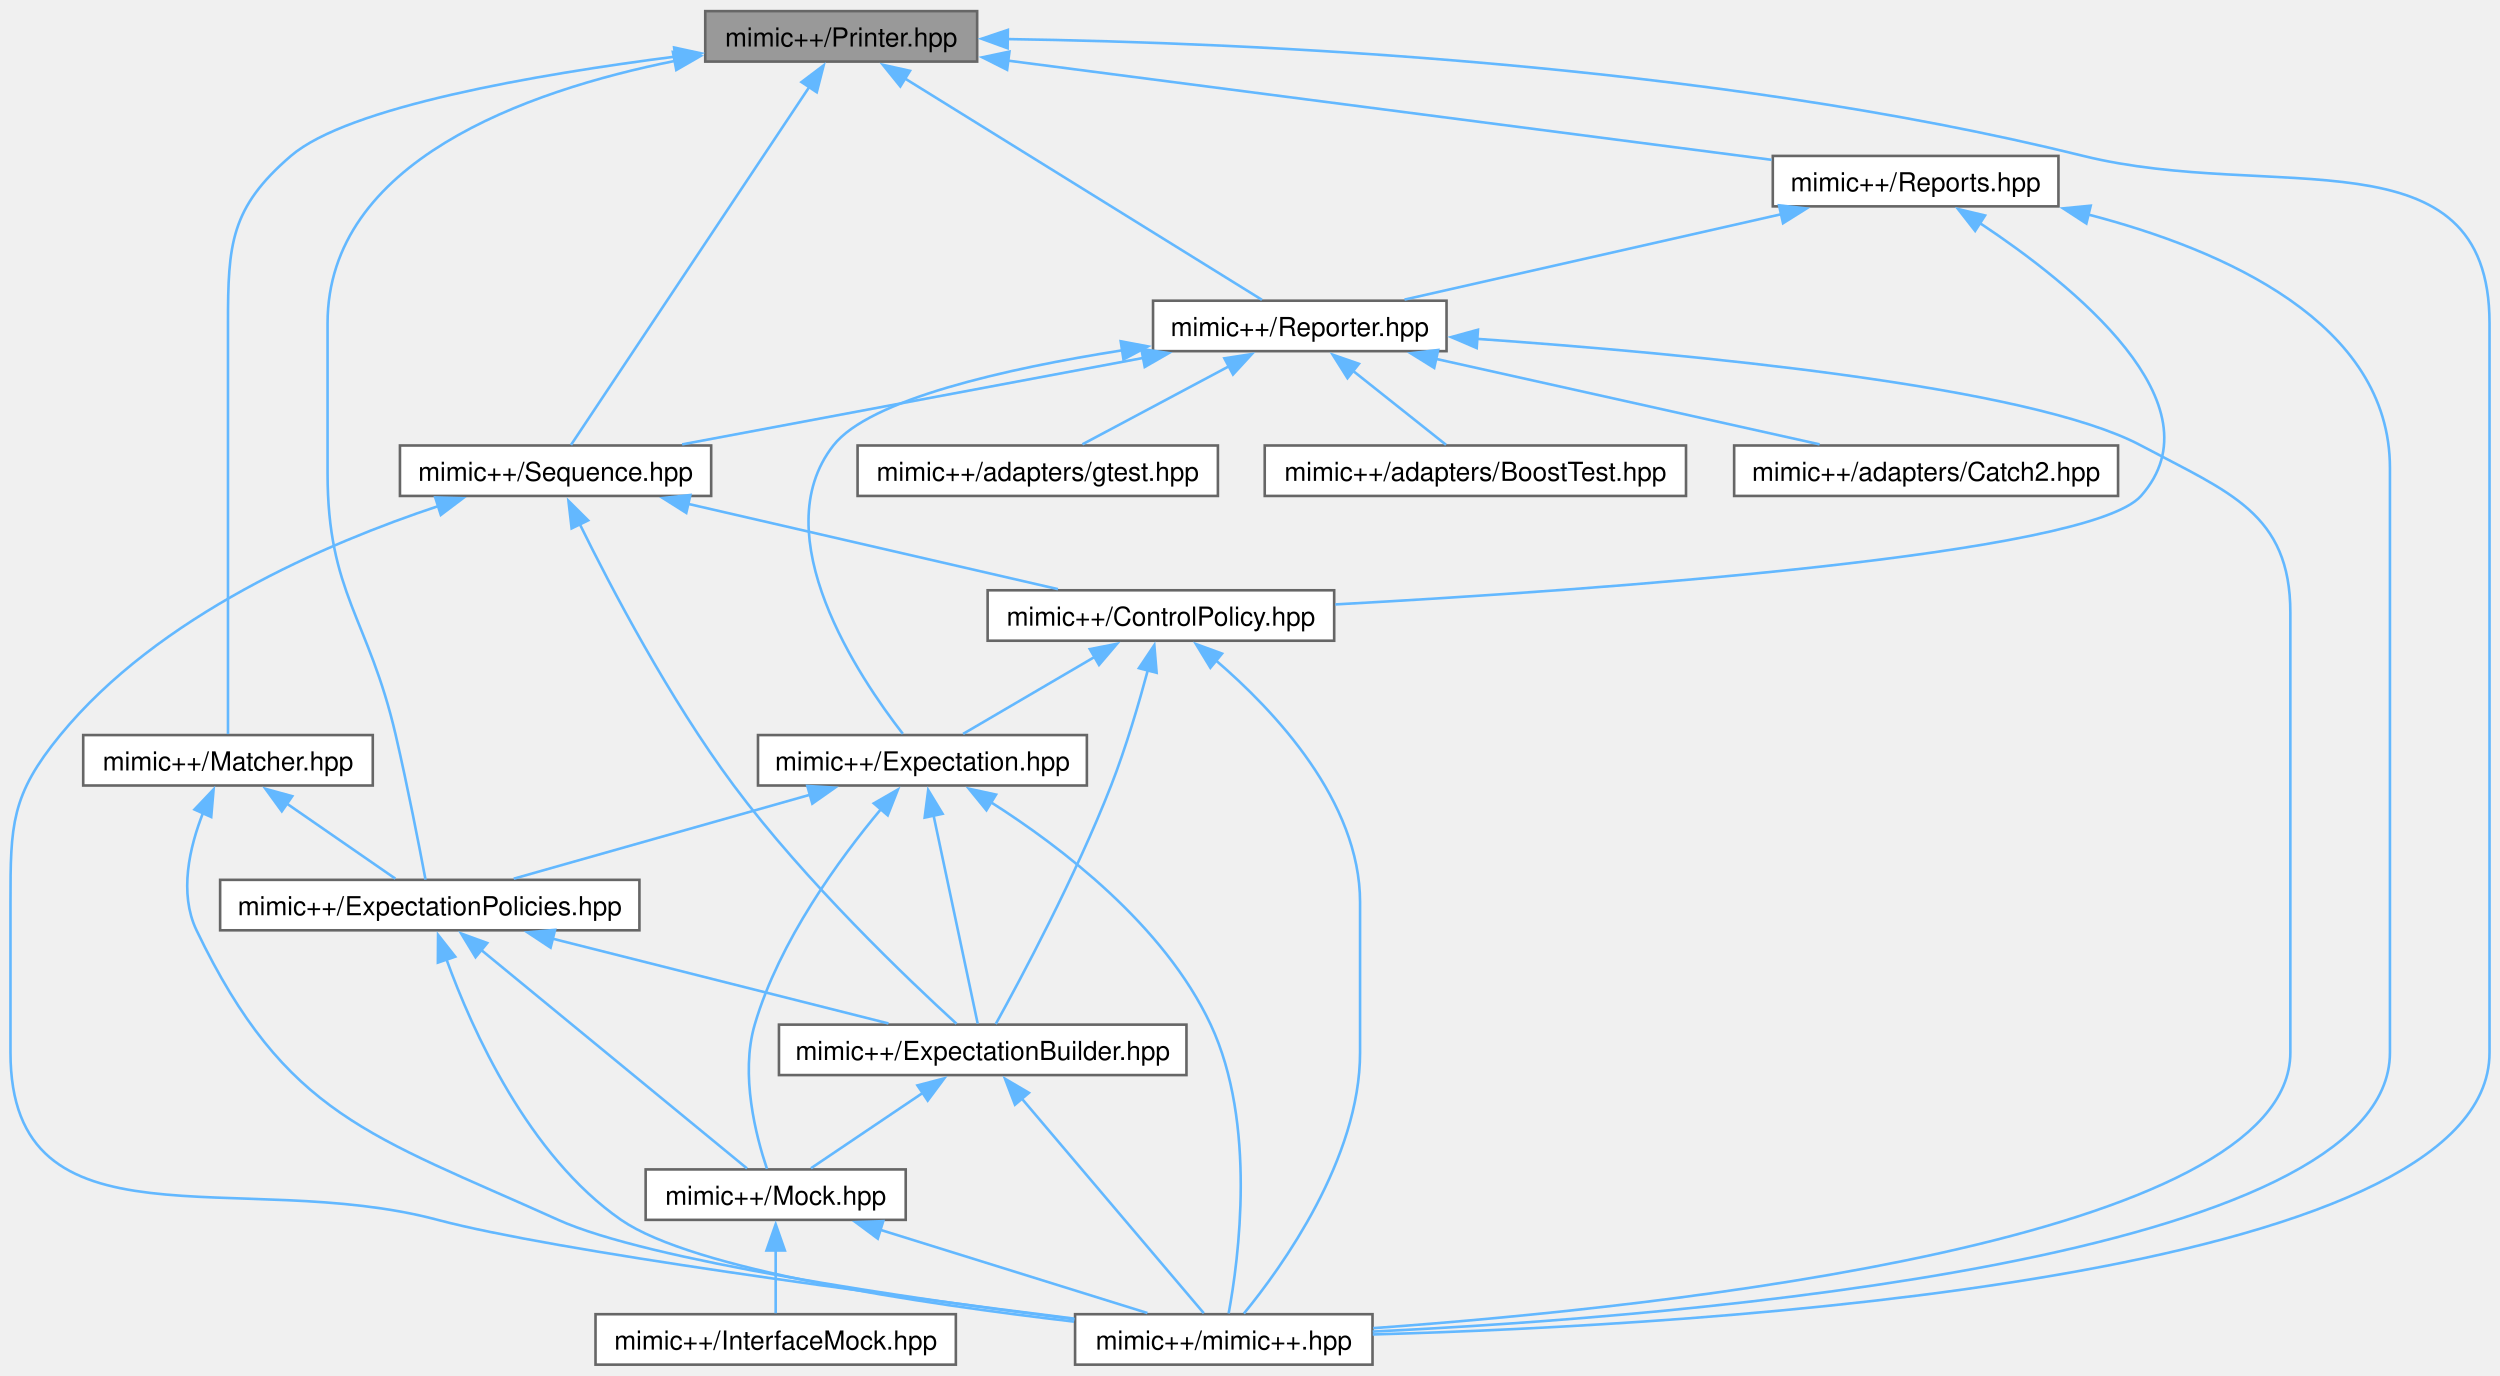
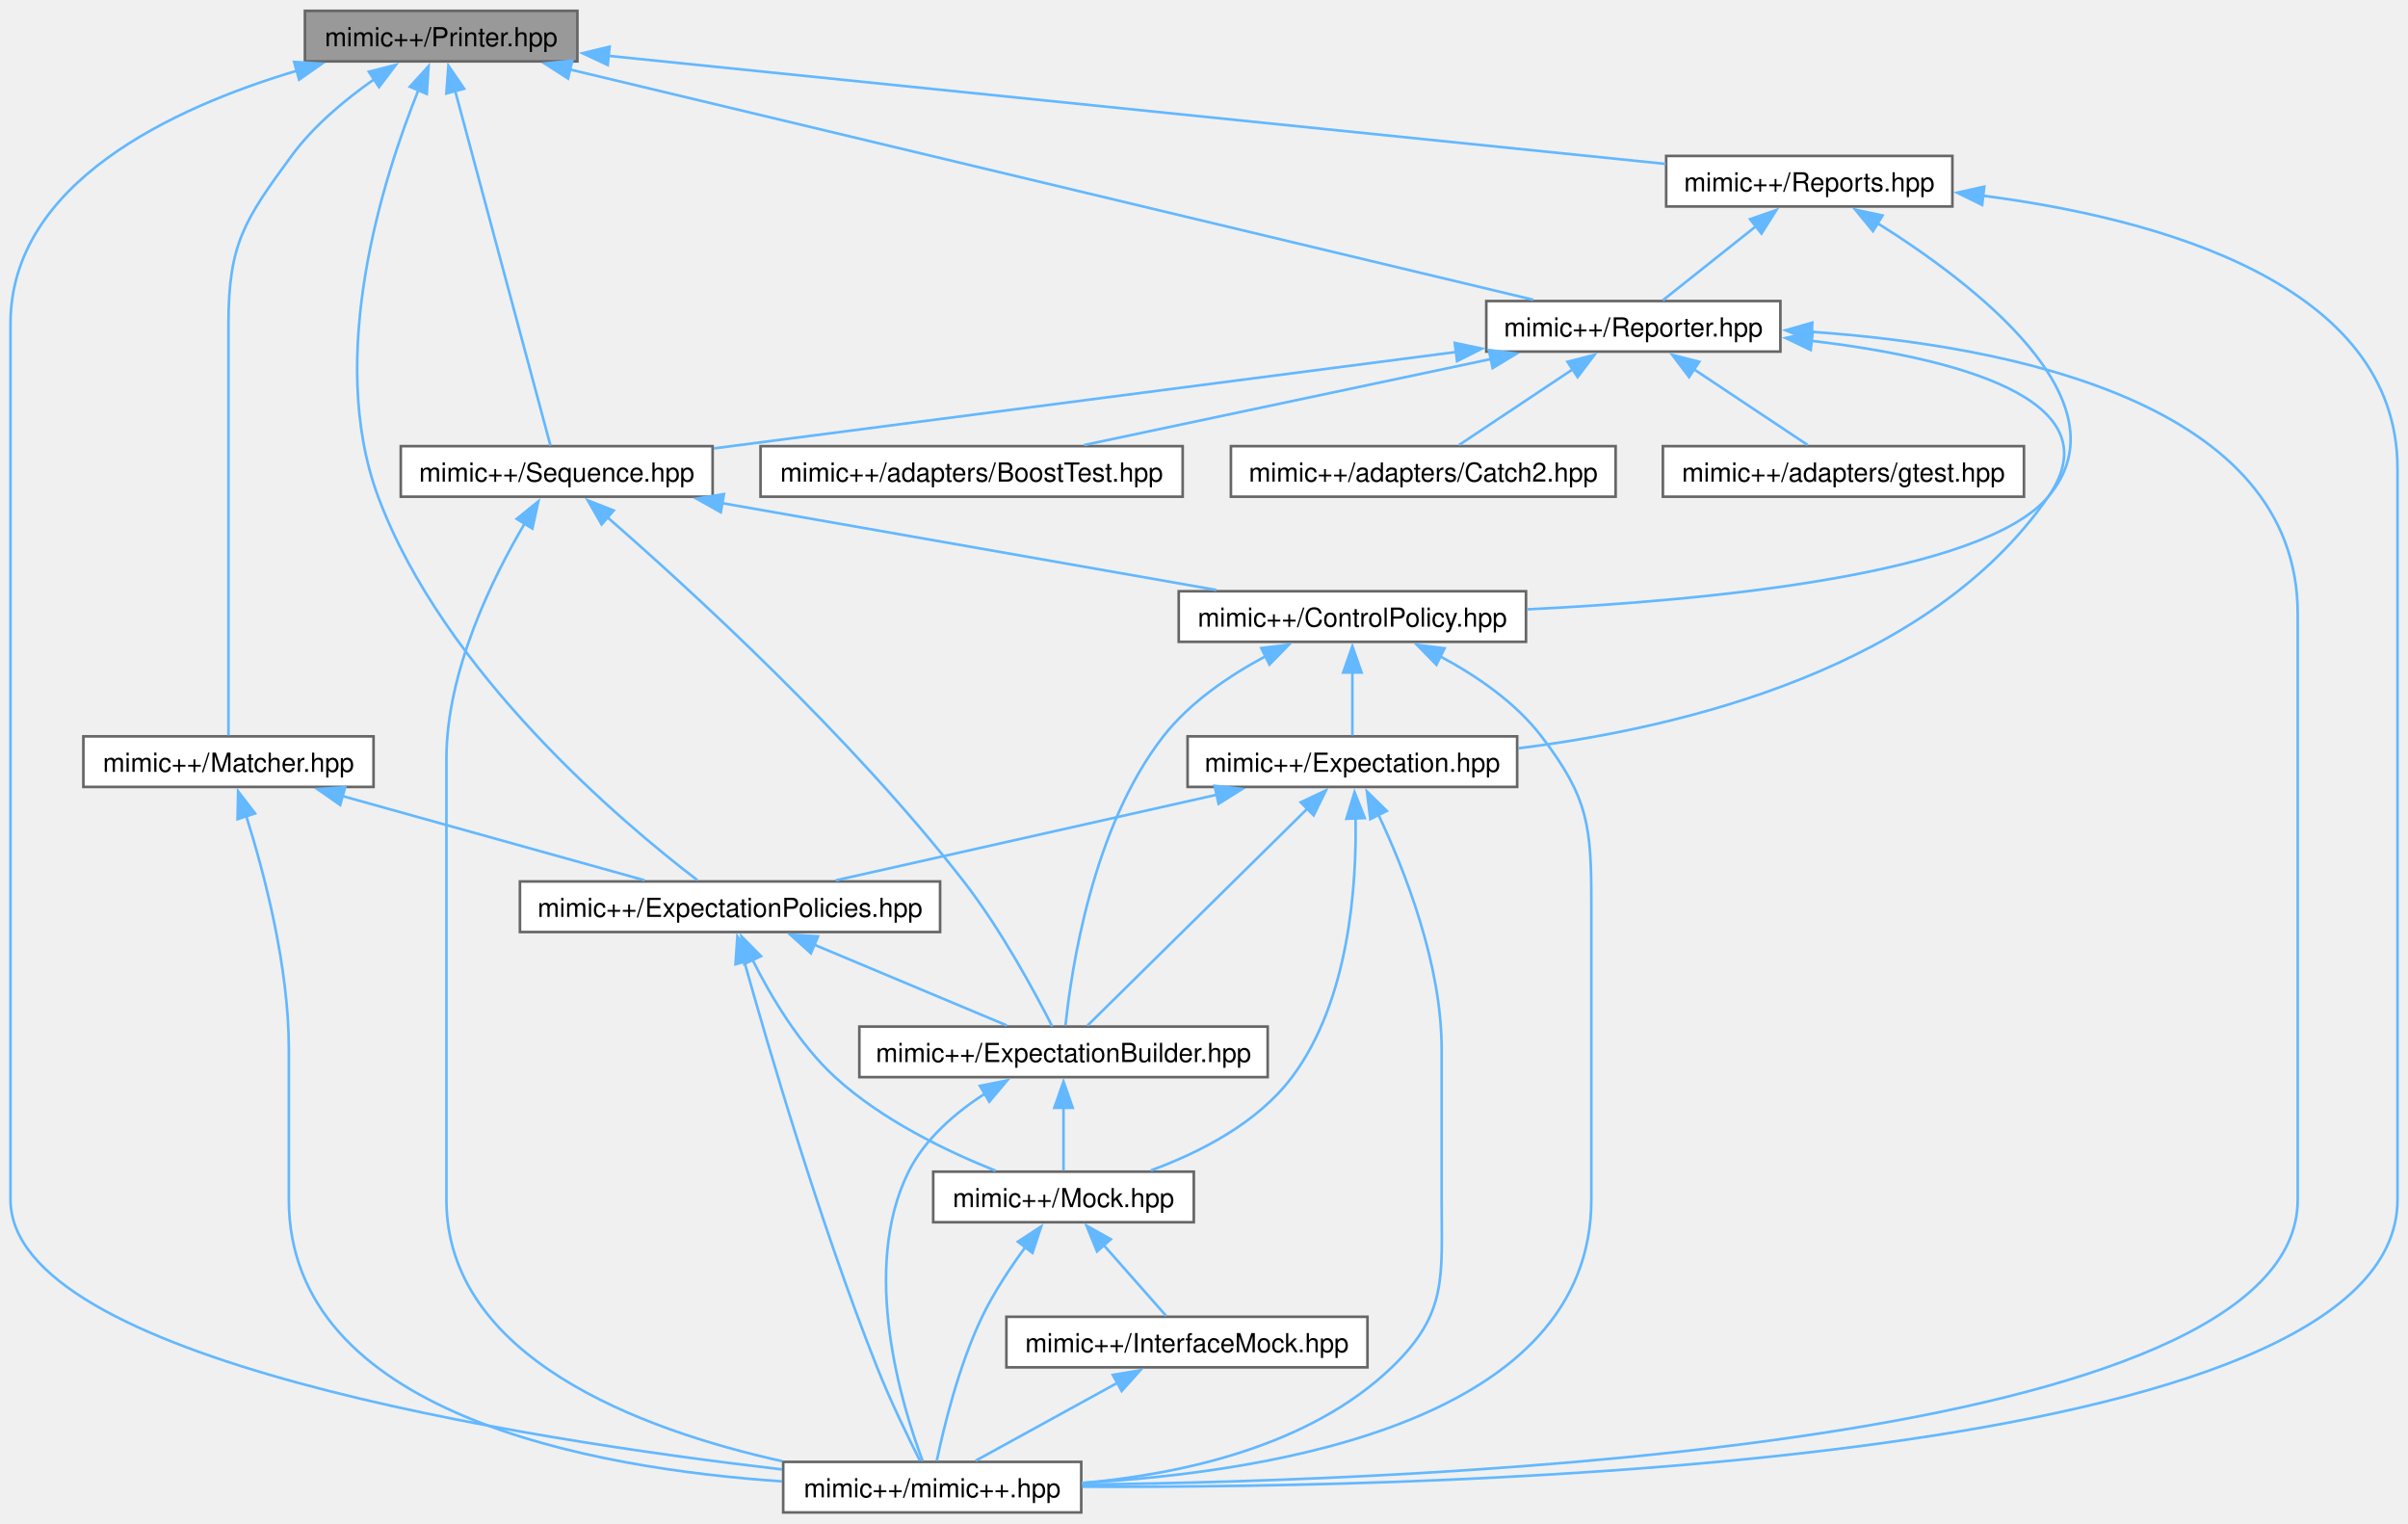
- <svg xmlns="http://www.w3.org/2000/svg" xmlns:xlink="http://www.w3.org/1999/xlink" width="954pt" height="525pt" viewBox="0.00 0.00 954.00 524.50">
-   <g id="graph0" class="graph" transform="scale(1 1) rotate(0) translate(4 520.5)">
+ <svg xmlns="http://www.w3.org/2000/svg" xmlns:xlink="http://www.w3.org/1999/xlink" width="917pt" height="580pt" viewBox="0.00 0.00 917.00 579.75">
+   <g id="graph0" class="graph" transform="scale(1 1) rotate(0) translate(4 575.75)">
    <g id="Node000001" class="node">
      <g id="a_Node000001">
        <a xlink:title=" ">
-           <polygon fill="#999999" stroke="#666666" points="368.88,-516.5 265.12,-516.5 265.12,-497.25 368.88,-497.25 368.88,-516.5" />
-           <text text-anchor="middle" x="317" y="-503" font-family="Helvetica,sans-Serif" font-size="10.00">mimic++/Printer.hpp</text>
+           <polygon fill="#999999" stroke="#666666" points="215.88,-571.75 112.12,-571.75 112.12,-552.5 215.88,-552.5 215.88,-571.75" />
+           <text text-anchor="middle" x="164" y="-558.25" font-family="Helvetica,sans-Serif" font-size="10.00">mimic++/Printer.hpp</text>
        </a>
      </g>
    </g>
    <g id="Node000002" class="node">
      <g id="a_Node000002">
        <a xlink:href="../../d8/de5/_expectation_policies_8hpp.html" target="_top" xlink:title=" ">
-           <polygon fill="white" stroke="#666666" points="240,-185 80,-185 80,-165.75 240,-165.75 240,-185" />
-           <text text-anchor="middle" x="160" y="-171.5" font-family="Helvetica,sans-Serif" font-size="10.00">mimic++/ExpectationPolicies.hpp</text>
+           <polygon fill="white" stroke="#666666" points="354,-240.25 194,-240.25 194,-221 354,-221 354,-240.25" />
+           <text text-anchor="middle" x="274" y="-226.75" font-family="Helvetica,sans-Serif" font-size="10.00">mimic++/ExpectationPolicies.hpp</text>
        </a>
      </g>
    </g>
    <g id="edge1_Node000001_Node000002" class="edge">
      <g id="a_edge1_Node000001_Node000002">
        <a xlink:title=" ">
-           <path fill="none" stroke="#63b8ff" d="M253.55,-497.51C196.3,-485.98 121,-459.09 121,-397.38 121,-397.38 121,-397.38 121,-340.12 121,-294.26 136.64,-284.93 147,-240.25 151.55,-220.63 156.06,-197.41 158.38,-185.09" />
-           <polygon fill="#63b8ff" stroke="#63b8ff" points="252.77,-500.93 263.25,-499.34 254.07,-494.05 252.77,-500.93" />
+           <path fill="none" stroke="#63b8ff" d="M155.37,-541.64C142.07,-508.69 120.07,-440.32 140,-386.75 164.95,-319.71 233.33,-262.31 261.56,-240.75" />
+           <polygon fill="#63b8ff" stroke="#63b8ff" points="152.08,-542.84 159.2,-550.69 158.53,-540.12 152.08,-542.84" />
        </a>
      </g>
    </g>
    <g id="Node000006" class="node">
      <g id="a_Node000006">
        <a xlink:href="../../d0/db9/mimic_09_09_8hpp.html" target="_top" xlink:title=" ">
-           <polygon fill="white" stroke="#666666" points="519.75,-19.25 406.25,-19.25 406.25,0 519.75,0 519.75,-19.25" />
-           <text text-anchor="middle" x="463" y="-5.75" font-family="Helvetica,sans-Serif" font-size="10.00">mimic++/mimic++.hpp</text>
-         </a>
-       </g>
-     </g>
-     <g id="edge34_Node000001_Node000006" class="edge">
-       <g id="a_edge34_Node000001_Node000006">
-         <a xlink:title=" ">
-           <path fill="none" stroke="#63b8ff" d="M380.36,-505.84C472.21,-504.46 647.11,-496.83 791,-461.25 863.33,-443.37 946,-471.88 946,-397.38 946,-397.38 946,-397.38 946,-119.12 946,-32.64 647.5,-15.08 519.83,-11.52" />
-           <polygon fill="#63b8ff" stroke="#63b8ff" points="380.51,-502.34 370.55,-505.96 380.6,-509.33 380.51,-502.34" />
+           <polygon fill="white" stroke="#666666" points="407.75,-19.25 294.25,-19.25 294.25,0 407.75,0 407.75,-19.25" />
+           <text text-anchor="middle" x="351" y="-5.75" font-family="Helvetica,sans-Serif" font-size="10.00">mimic++/mimic++.hpp</text>
+         </a>
+       </g>
+     </g>
+     <g id="edge35_Node000001_Node000006" class="edge">
+       <g id="a_edge35_Node000001_Node000006">
+         <a xlink:title=" ">
+           <path fill="none" stroke="#63b8ff" d="M109.2,-548.99C61.52,-534.81 0,-506.15 0,-452.62 0,-452.62 0,-452.62 0,-119.12 0,-58.37 194.36,-27.96 293.82,-16.37" />
+           <polygon fill="#63b8ff" stroke="#63b8ff" points="108.02,-552.29 118.59,-551.63 109.92,-545.55 108.02,-552.29" />
        </a>
      </g>
    </g>
    <g id="Node000007" class="node">
      <g id="a_Node000007">
        <a xlink:href="../../dd/d50/_matcher_8hpp.html" target="_top" xlink:title=" ">
-           <polygon fill="white" stroke="#666666" points="138.25,-240.25 27.75,-240.25 27.75,-221 138.25,-221 138.25,-240.25" />
-           <text text-anchor="middle" x="83" y="-226.75" font-family="Helvetica,sans-Serif" font-size="10.00">mimic++/Matcher.hpp</text>
-         </a>
-       </g>
-     </g>
-     <g id="edge9_Node000001_Node000007" class="edge">
-       <g id="a_edge9_Node000001_Node000007">
-         <a xlink:title=" ">
-           <path fill="none" stroke="#63b8ff" d="M253.96,-499.19C200.37,-492.32 128.76,-479.97 107,-461.25 84.01,-441.47 83,-427.7 83,-397.38 83,-397.38 83,-397.38 83,-340.12 83,-303.2 83,-259.22 83,-240.63" />
-           <polygon fill="#63b8ff" stroke="#63b8ff" points="253.24,-502.62 263.59,-500.38 254.1,-495.68 253.24,-502.62" />
+           <polygon fill="white" stroke="#666666" points="138.25,-295.5 27.75,-295.5 27.75,-276.25 138.25,-276.25 138.25,-295.5" />
+           <text text-anchor="middle" x="83" y="-282" font-family="Helvetica,sans-Serif" font-size="10.00">mimic++/Matcher.hpp</text>
+         </a>
+       </g>
+     </g>
+     <g id="edge10_Node000001_Node000007" class="edge">
+       <g id="a_edge10_Node000001_Node000007">
+         <a xlink:title=" ">
+           <path fill="none" stroke="#63b8ff" d="M138.47,-545.69C127.56,-538.04 115.42,-527.98 107,-516.5 89.06,-492.05 83,-482.95 83,-452.62 83,-452.62 83,-452.62 83,-395.38 83,-358.45 83,-314.47 83,-295.88" />
+           <polygon fill="#63b8ff" stroke="#63b8ff" points="136.47,-548.56 146.74,-551.17 140.34,-542.73 136.47,-548.56" />
        </a>
      </g>
    </g>
    <g id="Node000008" class="node">
      <g id="a_Node000008">
        <a xlink:href="../../da/dd9/_reporter_8hpp.html" target="_top" xlink:title=" ">
-           <polygon fill="white" stroke="#666666" points="548,-406 436,-406 436,-386.75 548,-386.75 548,-406" />
-           <text text-anchor="middle" x="492" y="-392.5" font-family="Helvetica,sans-Serif" font-size="10.00">mimic++/Reporter.hpp</text>
-         </a>
-       </g>
-     </g>
-     <g id="edge12_Node000001_Node000008" class="edge">
-       <g id="a_edge12_Node000001_Node000008">
-         <a xlink:title=" ">
-           <path fill="none" stroke="#63b8ff" d="M341.12,-490.92C378.05,-468.02 447.5,-424.96 477.55,-406.34" />
-           <polygon fill="#63b8ff" stroke="#63b8ff" points="339.56,-487.77 332.91,-496.01 343.25,-493.72 339.56,-487.77" />
+           <polygon fill="white" stroke="#666666" points="674,-461.25 562,-461.25 562,-442 674,-442 674,-461.25" />
+           <text text-anchor="middle" x="618" y="-447.75" font-family="Helvetica,sans-Serif" font-size="10.00">mimic++/Reporter.hpp</text>
+         </a>
+       </g>
+     </g>
+     <g id="edge13_Node000001_Node000008" class="edge">
+       <g id="a_edge13_Node000001_Node000008">
+         <a xlink:title=" ">
+           <path fill="none" stroke="#63b8ff" d="M213.04,-549.41C304.15,-527.63 497.72,-481.37 579.86,-461.74" />
+           <polygon fill="#63b8ff" stroke="#63b8ff" points="212.31,-545.98 203.4,-551.71 213.94,-552.79 212.31,-545.98" />
        </a>
      </g>
    </g>
    <g id="Node000010" class="node">
      <g id="a_Node000010">
        <a xlink:href="../../d8/de4/_sequence_8hpp.html" target="_top" xlink:title=" ">
-           <polygon fill="white" stroke="#666666" points="267.38,-350.75 148.62,-350.75 148.62,-331.5 267.38,-331.5 267.38,-350.75" />
-           <text text-anchor="middle" x="208" y="-337.25" font-family="Helvetica,sans-Serif" font-size="10.00">mimic++/Sequence.hpp</text>
-         </a>
-       </g>
-     </g>
-     <g id="edge33_Node000001_Node000010" class="edge">
-       <g id="a_edge33_Node000001_Node000010">
-         <a xlink:title=" ">
-           <path fill="none" stroke="#63b8ff" d="M304.82,-487.57C281.44,-452.45 231.08,-376.8 213.89,-350.97" />
-           <polygon fill="#63b8ff" stroke="#63b8ff" points="301.85,-489.43 310.3,-495.81 307.67,-485.55 301.85,-489.43" />
+           <polygon fill="white" stroke="#666666" points="267.38,-406 148.62,-406 148.62,-386.75 267.38,-386.75 267.38,-406" />
+           <text text-anchor="middle" x="208" y="-392.5" font-family="Helvetica,sans-Serif" font-size="10.00">mimic++/Sequence.hpp</text>
+         </a>
+       </g>
+     </g>
+     <g id="edge34_Node000001_Node000010" class="edge">
+       <g id="a_edge34_Node000001_Node000010">
+         <a xlink:title=" ">
+           <path fill="none" stroke="#63b8ff" d="M169.29,-541.44C178.88,-505.75 198.77,-431.71 205.62,-406.22" />
+           <polygon fill="#63b8ff" stroke="#63b8ff" points="165.97,-540.29 166.76,-550.86 172.73,-542.11 165.97,-540.29" />
        </a>
      </g>
    </g>
    <g id="Node000015" class="node">
      <g id="a_Node000015">
        <a xlink:href="../../d0/d3b/_reports_8hpp.html" target="_top" xlink:title=" ">
-           <polygon fill="white" stroke="#666666" points="781.5,-461.25 672.5,-461.25 672.5,-442 781.5,-442 781.5,-461.25" />
-           <text text-anchor="middle" x="727" y="-447.75" font-family="Helvetica,sans-Serif" font-size="10.00">mimic++/Reports.hpp</text>
-         </a>
-       </g>
-     </g>
-     <g id="edge29_Node000001_Node000015" class="edge">
-       <g id="a_edge29_Node000001_Node000015">
-         <a xlink:title=" ">
-           <path fill="none" stroke="#63b8ff" d="M380.72,-497.6C460.67,-487.22 596.43,-469.58 672.03,-459.76" />
-           <polygon fill="#63b8ff" stroke="#63b8ff" points="380.31,-494.12 370.84,-498.88 381.21,-501.06 380.31,-494.12" />
+           <polygon fill="white" stroke="#666666" points="739.5,-516.5 630.5,-516.5 630.5,-497.25 739.5,-497.25 739.5,-516.5" />
+           <text text-anchor="middle" x="685" y="-503" font-family="Helvetica,sans-Serif" font-size="10.00">mimic++/Reports.hpp</text>
+         </a>
+       </g>
+     </g>
+     <g id="edge30_Node000001_Node000015" class="edge">
+       <g id="a_edge30_Node000001_Node000015">
+         <a xlink:title=" ">
+           <path fill="none" stroke="#63b8ff" d="M227.52,-554.63C330.75,-544.08 533.15,-523.4 630.35,-513.46" />
+           <polygon fill="#63b8ff" stroke="#63b8ff" points="227.44,-551.12 217.85,-555.62 228.15,-558.09 227.44,-551.12" />
        </a>
      </g>
    </g>
    <g id="Node000003" class="node">
      <g id="a_Node000003">
        <a xlink:href="../../d2/d4f/_expectation_builder_8hpp.html" target="_top" xlink:title=" ">
-           <polygon fill="white" stroke="#666666" points="448.75,-129.75 293.25,-129.75 293.25,-110.5 448.75,-110.5 448.75,-129.75" />
-           <text text-anchor="middle" x="371" y="-116.25" font-family="Helvetica,sans-Serif" font-size="10.00">mimic++/ExpectationBuilder.hpp</text>
+           <polygon fill="white" stroke="#666666" points="478.75,-185 323.25,-185 323.25,-165.75 478.75,-165.75 478.75,-185" />
+           <text text-anchor="middle" x="401" y="-171.5" font-family="Helvetica,sans-Serif" font-size="10.00">mimic++/ExpectationBuilder.hpp</text>
        </a>
      </g>
    </g>
    <g id="edge2_Node000002_Node000003" class="edge">
      <g id="a_edge2_Node000002_Node000003">
        <a xlink:title=" ">
-           <path fill="none" stroke="#63b8ff" d="M206.77,-162.57C245.47,-152.8 299.65,-139.13 335.03,-130.2" />
-           <polygon fill="#63b8ff" stroke="#63b8ff" points="206.1,-159.13 197.26,-164.97 207.81,-165.92 206.1,-159.13" />
+           <path fill="none" stroke="#63b8ff" d="M306.13,-216.15C329.05,-206.54 359.25,-193.88 379.35,-185.45" />
+           <polygon fill="#63b8ff" stroke="#63b8ff" points="304.81,-212.91 296.94,-220.01 307.52,-219.37 304.81,-212.91" />
        </a>
      </g>
    </g>
    <g id="Node000004" class="node">
      <g id="a_Node000004">
        <a xlink:href="../../d5/dc5/_mock_8hpp.html" target="_top" xlink:title=" ">
-           <polygon fill="white" stroke="#666666" points="341.62,-74.5 242.38,-74.5 242.38,-55.25 341.62,-55.25 341.62,-74.5" />
-           <text text-anchor="middle" x="292" y="-61" font-family="Helvetica,sans-Serif" font-size="10.00">mimic++/Mock.hpp</text>
-         </a>
-       </g>
-     </g>
-     <g id="edge7_Node000002_Node000004" class="edge">
-       <g id="a_edge7_Node000002_Node000004">
-         <a xlink:title=" ">
-           <path fill="none" stroke="#63b8ff" d="M179.38,-158.45C207.5,-135.34 258.68,-93.26 281.05,-74.88" />
-           <polygon fill="#63b8ff" stroke="#63b8ff" points="177.47,-155.48 171.97,-164.53 181.92,-160.89 177.47,-155.48" />
-         </a>
-       </g>
-     </g>
-     <g id="edge8_Node000002_Node000006" class="edge">
-       <g id="a_edge8_Node000002_Node000006">
-         <a xlink:title=" ">
-           <path fill="none" stroke="#63b8ff" d="M166.36,-154.69C176.14,-127.71 197.57,-79.82 233,-55.25 260.41,-36.24 347.09,-23.27 405.86,-16.41" />
-           <polygon fill="#63b8ff" stroke="#63b8ff" points="163.09,-153.42 163.16,-164.02 169.71,-155.69 163.09,-153.42" />
+           <polygon fill="white" stroke="#666666" points="450.62,-129.75 351.38,-129.75 351.38,-110.5 450.62,-110.5 450.62,-129.75" />
+           <text text-anchor="middle" x="401" y="-116.25" font-family="Helvetica,sans-Serif" font-size="10.00">mimic++/Mock.hpp</text>
+         </a>
+       </g>
+     </g>
+     <g id="edge8_Node000002_Node000004" class="edge">
+       <g id="a_edge8_Node000002_Node000004">
+         <a xlink:title=" ">
+           <path fill="none" stroke="#63b8ff" d="M282.56,-210.44C289.47,-196.64 300.29,-178.33 314,-165.75 331.76,-149.45 356.58,-137.5 375.17,-130.09" />
+           <polygon fill="#63b8ff" stroke="#63b8ff" points="279.45,-208.83 278.34,-219.37 285.78,-211.82 279.45,-208.83" />
+         </a>
+       </g>
+     </g>
+     <g id="edge9_Node000002_Node000006" class="edge">
+       <g id="a_edge9_Node000002_Node000006">
+         <a xlink:title=" ">
+           <path fill="none" stroke="#63b8ff" d="M279.35,-210.08C288.48,-177.52 308.18,-110.29 330,-55.25 334.99,-42.67 341.82,-28.62 346.32,-19.71" />
+           <polygon fill="#63b8ff" stroke="#63b8ff" points="276.09,-208.74 276.8,-219.31 282.84,-210.61 276.09,-208.74" />
        </a>
      </g>
    </g>
    <g id="edge3_Node000003_Node000004" class="edge">
      <g id="a_edge3_Node000003_Node000004">
        <a xlink:title=" ">
-           <path fill="none" stroke="#63b8ff" d="M348.24,-103.78C334.39,-94.45 317.18,-82.85 305.47,-74.95" />
-           <polygon fill="#63b8ff" stroke="#63b8ff" points="346.1,-106.56 356.34,-109.25 350.01,-100.75 346.1,-106.56" />
-         </a>
-       </g>
-     </g>
-     <g id="edge6_Node000003_Node000006" class="edge">
-       <g id="a_edge6_Node000003_Node000006">
-         <a xlink:title=" ">
-           <path fill="none" stroke="#63b8ff" d="M385.81,-101.66C405.64,-78.27 440.12,-37.61 455.37,-19.63" />
-           <polygon fill="#63b8ff" stroke="#63b8ff" points="383.31,-99.2 379.51,-109.09 388.64,-103.73 383.31,-99.2" />
+           <path fill="none" stroke="#63b8ff" d="M401,-154.13C401,-145.84 401,-136.67 401,-130.11" />
+           <polygon fill="#63b8ff" stroke="#63b8ff" points="397.5,-154.07 401,-164.07 404.5,-154.07 397.5,-154.07" />
+         </a>
+       </g>
+     </g>
+     <g id="edge7_Node000003_Node000006" class="edge">
+       <g id="a_edge7_Node000003_Node000006">
+         <a xlink:title=" ">
+           <path fill="none" stroke="#63b8ff" d="M371.16,-159.54C359.87,-152.24 348.24,-142.29 342,-129.75 323.43,-92.43 339.57,-40.28 347.36,-19.59" />
+           <polygon fill="#63b8ff" stroke="#63b8ff" points="369.17,-162.43 379.56,-164.5 372.73,-156.4 369.17,-162.43" />
        </a>
      </g>
    </g>
    <g id="Node000005" class="node">
      <g id="a_Node000005">
        <a xlink:href="../../d9/dc3/_interface_mock_8hpp.html" target="_top" xlink:title=" ">
-           <polygon fill="white" stroke="#666666" points="360.75,-19.25 223.25,-19.25 223.25,0 360.75,0 360.75,-19.25" />
-           <text text-anchor="middle" x="292" y="-5.75" font-family="Helvetica,sans-Serif" font-size="10.00">mimic++/InterfaceMock.hpp</text>
+           <polygon fill="white" stroke="#666666" points="516.75,-74.5 379.25,-74.5 379.25,-55.25 516.75,-55.25 516.75,-74.5" />
+           <text text-anchor="middle" x="448" y="-61" font-family="Helvetica,sans-Serif" font-size="10.00">mimic++/InterfaceMock.hpp</text>
        </a>
      </g>
    </g>
    <g id="edge4_Node000004_Node000005" class="edge">
      <g id="a_edge4_Node000004_Node000005">
        <a xlink:title=" ">
-           <path fill="none" stroke="#63b8ff" d="M292,-43.63C292,-35.34 292,-26.17 292,-19.61" />
-           <polygon fill="#63b8ff" stroke="#63b8ff" points="288.5,-43.57 292,-53.57 295.5,-43.57 288.5,-43.57" />
-         </a>
-       </g>
-     </g>
-     <g id="edge5_Node000004_Node000006" class="edge">
-       <g id="a_edge5_Node000004_Node000006">
-         <a xlink:title=" ">
-           <path fill="none" stroke="#63b8ff" d="M331.94,-51.44C363.15,-41.72 405.79,-28.44 433.85,-19.7" />
-           <polygon fill="#63b8ff" stroke="#63b8ff" points="330.96,-48.08 322.45,-54.39 333.04,-54.76 330.96,-48.08" />
-         </a>
-       </g>
-     </g>
-     <g id="edge10_Node000007_Node000002" class="edge">
-       <g id="a_edge10_Node000007_Node000002">
-         <a xlink:title=" ">
-           <path fill="none" stroke="#63b8ff" d="M105.19,-214.28C118.68,-204.95 135.46,-193.35 146.87,-185.45" />
-           <polygon fill="#63b8ff" stroke="#63b8ff" points="103.54,-211.16 97.31,-219.73 107.52,-216.92 103.54,-211.16" />
-         </a>
-       </g>
-     </g>
-     <g id="edge11_Node000007_Node000006" class="edge">
-       <g id="a_edge11_Node000007_Node000006">
-         <a xlink:title=" ">
-           <path fill="none" stroke="#63b8ff" d="M73.54,-210.72C68.34,-197.56 64.2,-179.91 71,-165.75 105.02,-94.92 137.4,-87.61 209,-55.25 243.32,-39.74 342.24,-25.34 406.03,-17.29" />
-           <polygon fill="#63b8ff" stroke="#63b8ff" points="70.22,-211.85 77.51,-219.54 76.6,-208.98 70.22,-211.85" />
-         </a>
-       </g>
-     </g>
-     <g id="edge28_Node000008_Node000006" class="edge">
-       <g id="a_edge28_Node000008_Node000006">
-         <a xlink:title=" ">
-           <path fill="none" stroke="#63b8ff" d="M559.33,-391.46C640.21,-385.83 770.33,-373.52 813,-350.75 846.57,-332.84 870,-324.92 870,-286.88 870,-286.88 870,-286.88 870,-119.12 870,-47.55 632.03,-22 520.02,-13.93" />
-           <polygon fill="#63b8ff" stroke="#63b8ff" points="559.51,-387.94 549.77,-392.11 559.99,-394.93 559.51,-387.94" />
+           <path fill="none" stroke="#63b8ff" d="M416.33,-101.76C424.25,-92.78 433.6,-82.2 440.07,-74.86" />
+           <polygon fill="#63b8ff" stroke="#63b8ff" points="413.76,-99.38 409.76,-109.2 419,-104.02 413.76,-99.38" />
+         </a>
+       </g>
+     </g>
+     <g id="edge6_Node000004_Node000006" class="edge">
+       <g id="a_edge6_Node000004_Node000006">
+         <a xlink:title=" ">
+           <path fill="none" stroke="#63b8ff" d="M386.59,-101.2C380.82,-93.35 374.48,-83.83 370,-74.5 361.08,-55.94 355.38,-32.31 352.73,-19.63" />
+           <polygon fill="#63b8ff" stroke="#63b8ff" points="383.63,-103.09 392.5,-108.89 389.18,-98.83 383.63,-103.09" />
+         </a>
+       </g>
+     </g>
+     <g id="edge5_Node000005_Node000006" class="edge">
+       <g id="a_edge5_Node000005_Node000006">
+         <a xlink:title=" ">
+           <path fill="none" stroke="#63b8ff" d="M421.53,-49.34C404.29,-39.88 382.33,-27.83 367.54,-19.7" />
+           <polygon fill="#63b8ff" stroke="#63b8ff" points="419.77,-52.37 430.22,-54.11 423.14,-46.23 419.77,-52.37" />
+         </a>
+       </g>
+     </g>
+     <g id="edge11_Node000007_Node000002" class="edge">
+       <g id="a_edge11_Node000007_Node000002">
+         <a xlink:title=" ">
+           <path fill="none" stroke="#63b8ff" d="M126.24,-272.82C161.21,-263.07 209.69,-249.55 241.44,-240.7" />
+           <polygon fill="#63b8ff" stroke="#63b8ff" points="125.55,-269.38 116.86,-275.44 127.43,-276.12 125.55,-269.38" />
+         </a>
+       </g>
+     </g>
+     <g id="edge12_Node000007_Node000006" class="edge">
+       <g id="a_edge12_Node000007_Node000006">
+         <a xlink:title=" ">
+           <path fill="none" stroke="#63b8ff" d="M89.8,-265.08C96.58,-243.53 106,-207.92 106,-176.38 106,-176.38 106,-176.38 106,-119.12 106,-37.37 221.47,-16.73 293.87,-11.82" />
+           <polygon fill="#63b8ff" stroke="#63b8ff" points="86.47,-263.98 86.67,-274.57 93.12,-266.17 86.47,-263.98" />
+         </a>
+       </g>
+     </g>
+     <g id="edge29_Node000008_Node000006" class="edge">
+       <g id="a_edge29_Node000008_Node000006">
+         <a xlink:title=" ">
+           <path fill="none" stroke="#63b8ff" d="M685.71,-449.54C760.65,-444.33 871,-422.93 871,-342.12 871,-342.12 871,-342.12 871,-119.12 871,-25.4 543.22,-12.11 408.14,-10.61" />
+           <polygon fill="#63b8ff" stroke="#63b8ff" points="685.74,-446.03 675.97,-450.13 686.17,-453.02 685.74,-446.03" />
        </a>
      </g>
    </g>
    <g id="Node000009" class="node">
      <g id="a_Node000009">
        <a xlink:href="../../d5/d8a/_expectation_8hpp.html" target="_top" xlink:title=" ">
-           <polygon fill="white" stroke="#666666" points="410.75,-240.25 285.25,-240.25 285.25,-221 410.75,-221 410.75,-240.25" />
-           <text text-anchor="middle" x="348" y="-226.75" font-family="Helvetica,sans-Serif" font-size="10.00">mimic++/Expectation.hpp</text>
-         </a>
-       </g>
-     </g>
-     <g id="edge13_Node000008_Node000009" class="edge">
-       <g id="a_edge13_Node000008_Node000009">
-         <a xlink:title=" ">
-           <path fill="none" stroke="#63b8ff" d="M424.2,-387.06C379.88,-380.08 327.75,-368.37 314,-350.75 287.27,-316.5 323.89,-262.13 340.53,-240.72" />
-           <polygon fill="#63b8ff" stroke="#63b8ff" points="423.66,-390.52 434.07,-388.56 424.71,-383.6 423.66,-390.52" />
-         </a>
-       </g>
-     </g>
-     <g id="edge18_Node000008_Node000010" class="edge">
-       <g id="a_edge18_Node000008_Node000010">
-         <a xlink:title=" ">
-           <path fill="none" stroke="#63b8ff" d="M432.37,-384.19C380.05,-374.39 304.93,-360.3 256.3,-351.18" />
-           <polygon fill="#63b8ff" stroke="#63b8ff" points="431.54,-387.6 442.01,-386 432.83,-380.72 431.54,-387.6" />
+           <polygon fill="white" stroke="#666666" points="573.75,-295.5 448.25,-295.5 448.25,-276.25 573.75,-276.25 573.75,-295.5" />
+           <text text-anchor="middle" x="511" y="-282" font-family="Helvetica,sans-Serif" font-size="10.00">mimic++/Expectation.hpp</text>
+         </a>
+       </g>
+     </g>
+     <g id="edge14_Node000008_Node000009" class="edge">
+       <g id="a_edge14_Node000008_Node000009">
+         <a xlink:title=" ">
+           <path fill="none" stroke="#63b8ff" d="M685.81,-446.11C739.63,-439.69 801.89,-424.18 776,-386.75 730.83,-321.45 637.18,-298.79 574.2,-290.96" />
+           <polygon fill="#63b8ff" stroke="#63b8ff" points="685.55,-442.61 675.99,-447.18 686.31,-449.57 685.55,-442.61" />
+         </a>
+       </g>
+     </g>
+     <g id="edge19_Node000008_Node000010" class="edge">
+       <g id="a_edge19_Node000008_Node000010">
+         <a xlink:title=" ">
+           <path fill="none" stroke="#63b8ff" d="M550.62,-441.87C471.95,-431.66 343.04,-414.91 267.79,-405.14" />
+           <polygon fill="#63b8ff" stroke="#63b8ff" points="549.98,-445.32 560.35,-443.14 550.88,-438.38 549.98,-445.32" />
        </a>
      </g>
    </g>
    <g id="Node000012" class="node">
      <g id="a_Node000012">
        <a xlink:href="../../d9/d42/_boost_test_8hpp.html" target="_top" xlink:title=" ">
-           <polygon fill="white" stroke="#666666" points="639.38,-350.75 478.62,-350.75 478.62,-331.5 639.38,-331.5 639.38,-350.75" />
-           <text text-anchor="middle" x="559" y="-337.25" font-family="Helvetica,sans-Serif" font-size="10.00">mimic++/adapters/BoostTest.hpp</text>
-         </a>
-       </g>
-     </g>
-     <g id="edge25_Node000008_Node000012" class="edge">
-       <g id="a_edge25_Node000008_Node000012">
-         <a xlink:title=" ">
-           <path fill="none" stroke="#63b8ff" d="M512.05,-379.44C523.75,-370.14 538.07,-358.76 547.8,-351.02" />
-           <polygon fill="#63b8ff" stroke="#63b8ff" points="510.2,-376.44 504.55,-385.4 514.56,-381.92 510.2,-376.44" />
+           <polygon fill="white" stroke="#666666" points="446.38,-406 285.62,-406 285.62,-386.75 446.38,-386.75 446.38,-406" />
+           <text text-anchor="middle" x="366" y="-392.5" font-family="Helvetica,sans-Serif" font-size="10.00">mimic++/adapters/BoostTest.hpp</text>
+         </a>
+       </g>
+     </g>
+     <g id="edge26_Node000008_Node000012" class="edge">
+       <g id="a_edge26_Node000008_Node000012">
+         <a xlink:title=" ">
+           <path fill="none" stroke="#63b8ff" d="M563.92,-439.2C517.55,-429.4 451.65,-415.47 408.86,-406.43" />
+           <polygon fill="#63b8ff" stroke="#63b8ff" points="562.98,-442.58 573.49,-441.22 564.42,-435.73 562.98,-442.58" />
        </a>
      </g>
    </g>
    <g id="Node000013" class="node">
      <g id="a_Node000013">
        <a xlink:href="../../d3/d04/_catch2_8hpp.html" target="_top" xlink:title=" ">
-           <polygon fill="white" stroke="#666666" points="804.25,-350.75 657.75,-350.75 657.75,-331.5 804.25,-331.5 804.25,-350.75" />
-           <text text-anchor="middle" x="731" y="-337.25" font-family="Helvetica,sans-Serif" font-size="10.00">mimic++/adapters/Catch2.hpp</text>
-         </a>
-       </g>
-     </g>
-     <g id="edge26_Node000008_Node000013" class="edge">
-       <g id="a_edge26_Node000008_Node000013">
-         <a xlink:title=" ">
-           <path fill="none" stroke="#63b8ff" d="M543.85,-383.82C587.79,-374.03 649.94,-360.19 690.35,-351.18" />
-           <polygon fill="#63b8ff" stroke="#63b8ff" points="543.29,-380.36 534.29,-385.95 544.81,-387.19 543.29,-380.36" />
+           <polygon fill="white" stroke="#666666" points="611.25,-406 464.75,-406 464.75,-386.75 611.25,-386.75 611.25,-406" />
+           <text text-anchor="middle" x="538" y="-392.5" font-family="Helvetica,sans-Serif" font-size="10.00">mimic++/adapters/Catch2.hpp</text>
+         </a>
+       </g>
+     </g>
+     <g id="edge27_Node000008_Node000013" class="edge">
+       <g id="a_edge27_Node000008_Node000013">
+         <a xlink:title=" ">
+           <path fill="none" stroke="#63b8ff" d="M594.95,-435.28C580.93,-425.95 563.5,-414.35 551.64,-406.45" />
+           <polygon fill="#63b8ff" stroke="#63b8ff" points="592.91,-438.13 603.17,-440.75 596.78,-432.3 592.91,-438.13" />
        </a>
      </g>
    </g>
    <g id="Node000014" class="node">
      <g id="a_Node000014">
        <a xlink:href="../../d5/db1/gtest_8hpp.html" target="_top" xlink:title=" ">
-           <polygon fill="white" stroke="#666666" points="460.75,-350.75 323.25,-350.75 323.25,-331.5 460.75,-331.5 460.75,-350.75" />
-           <text text-anchor="middle" x="392" y="-337.25" font-family="Helvetica,sans-Serif" font-size="10.00">mimic++/adapters/gtest.hpp</text>
-         </a>
-       </g>
-     </g>
-     <g id="edge27_Node000008_Node000014" class="edge">
-       <g id="a_edge27_Node000008_Node000014">
-         <a xlink:title=" ">
-           <path fill="none" stroke="#63b8ff" d="M464.96,-380.98C447.15,-371.49 424.37,-359.36 409.05,-351.2" />
-           <polygon fill="#63b8ff" stroke="#63b8ff" points="463.23,-384.02 473.7,-385.63 466.52,-377.84 463.23,-384.02" />
-         </a>
-       </g>
-     </g>
-     <g id="edge15_Node000009_Node000002" class="edge">
-       <g id="a_edge15_Node000009_Node000002">
-         <a xlink:title=" ">
-           <path fill="none" stroke="#63b8ff" d="M305.44,-217.57C271.02,-207.82 223.3,-194.3 192.05,-185.45" />
-           <polygon fill="#63b8ff" stroke="#63b8ff" points="304.08,-220.82 314.65,-220.18 305.98,-214.09 304.08,-220.82" />
-         </a>
-       </g>
-     </g>
-     <g id="edge14_Node000009_Node000003" class="edge">
-       <g id="a_edge14_Node000009_Node000003">
-         <a xlink:title=" ">
-           <path fill="none" stroke="#63b8ff" d="M352.24,-209.6C357.27,-185.9 365.41,-147.47 369.09,-130.13" />
-           <polygon fill="#63b8ff" stroke="#63b8ff" points="348.85,-208.76 350.2,-219.27 355.69,-210.21 348.85,-208.76" />
-         </a>
-       </g>
-     </g>
-     <g id="edge16_Node000009_Node000004" class="edge">
-       <g id="a_edge16_Node000009_Node000004">
-         <a xlink:title=" ">
-           <path fill="none" stroke="#63b8ff" d="M332.18,-212C316.46,-193.18 293.37,-161.73 284,-129.75 278.41,-110.66 284.46,-87.24 288.67,-74.73" />
-           <polygon fill="#63b8ff" stroke="#63b8ff" points="329.45,-214.19 338.64,-219.47 334.75,-209.62 329.45,-214.19" />
-         </a>
-       </g>
-     </g>
-     <g id="edge17_Node000009_Node000006" class="edge">
-       <g id="a_edge17_Node000009_Node000006">
-         <a xlink:title=" ">
-           <path fill="none" stroke="#63b8ff" d="M374.22,-214.56C400.73,-197.7 440.24,-167.7 458,-129.75 475.64,-92.07 468.66,-40.12 464.85,-19.54" />
-           <polygon fill="#63b8ff" stroke="#63b8ff" points="372.42,-211.56 365.72,-219.78 376.08,-217.53 372.42,-211.56" />
-         </a>
-       </g>
-     </g>
-     <g id="edge23_Node000010_Node000003" class="edge">
-       <g id="a_edge23_Node000010_Node000003">
-         <a xlink:title=" ">
-           <path fill="none" stroke="#63b8ff" d="M217.13,-320.96C229.09,-296.67 251.46,-253.99 276,-221 303.28,-184.33 342.74,-146.78 361.01,-130.08" />
-           <polygon fill="#63b8ff" stroke="#63b8ff" points="214.13,-319.12 212.92,-329.64 220.43,-322.17 214.13,-319.12" />
-         </a>
-       </g>
-     </g>
-     <g id="edge24_Node000010_Node000006" class="edge">
-       <g id="a_edge24_Node000010_Node000006">
-         <a xlink:title=" ">
-           <path fill="none" stroke="#63b8ff" d="M163.39,-327.67C120.38,-313.4 56.45,-285.92 19,-240.25 0.22,-217.35 0,-205.99 0,-176.38 0,-176.38 0,-176.38 0,-119.12 0,-41.32 87.82,-75.3 163,-55.25 207.65,-43.35 332.07,-26.79 405.91,-17.56" />
-           <polygon fill="#63b8ff" stroke="#63b8ff" points="162.09,-330.92 172.68,-330.63 164.22,-324.25 162.09,-330.92" />
+           <polygon fill="white" stroke="#666666" points="766.75,-406 629.25,-406 629.25,-386.75 766.75,-386.75 766.75,-406" />
+           <text text-anchor="middle" x="698" y="-392.5" font-family="Helvetica,sans-Serif" font-size="10.00">mimic++/adapters/gtest.hpp</text>
+         </a>
+       </g>
+     </g>
+     <g id="edge28_Node000008_Node000014" class="edge">
+       <g id="a_edge28_Node000008_Node000014">
+         <a xlink:title=" ">
+           <path fill="none" stroke="#63b8ff" d="M641.05,-435.28C655.07,-425.95 672.5,-414.35 684.36,-406.45" />
+           <polygon fill="#63b8ff" stroke="#63b8ff" points="639.22,-432.3 632.83,-440.75 643.09,-438.13 639.22,-432.3" />
+         </a>
+       </g>
+     </g>
+     <g id="edge16_Node000009_Node000002" class="edge">
+       <g id="a_edge16_Node000009_Node000002">
+         <a xlink:title=" ">
+           <path fill="none" stroke="#63b8ff" d="M459.31,-273.26C415.75,-263.47 354.3,-249.67 314.31,-240.68" />
+           <polygon fill="#63b8ff" stroke="#63b8ff" points="458.53,-276.67 469.05,-275.45 460.06,-269.84 458.53,-276.67" />
+         </a>
+       </g>
+     </g>
+     <g id="edge15_Node000009_Node000003" class="edge">
+       <g id="a_edge15_Node000009_Node000003">
+         <a xlink:title=" ">
+           <path fill="none" stroke="#63b8ff" d="M493.92,-268.03C470.31,-244.74 428.52,-203.52 410.13,-185.38" />
+           <polygon fill="#63b8ff" stroke="#63b8ff" points="491.34,-270.4 500.92,-274.93 496.26,-265.42 491.34,-270.4" />
+         </a>
+       </g>
+     </g>
+     <g id="edge17_Node000009_Node000004" class="edge">
+       <g id="a_edge17_Node000009_Node000004">
+         <a xlink:title=" ">
+           <path fill="none" stroke="#63b8ff" d="M512.21,-264.53C512.68,-238.95 509.85,-194.86 488,-165.75 474.86,-148.24 452.87,-137.04 434.29,-130.24" />
+           <polygon fill="#63b8ff" stroke="#63b8ff" points="508.73,-264.11 511.83,-274.24 515.72,-264.39 508.73,-264.11" />
+         </a>
+       </g>
+     </g>
+     <g id="edge18_Node000009_Node000006" class="edge">
+       <g id="a_edge18_Node000009_Node000006">
+         <a xlink:title=" ">
+           <path fill="none" stroke="#63b8ff" d="M520.92,-265.66C530.96,-244.4 545,-208.85 545,-176.38 545,-176.38 545,-176.38 545,-119.12 545,-89.51 547.35,-75.78 526,-55.25 494.69,-25.16 446.04,-14.56 407.97,-11.18" />
+           <polygon fill="#63b8ff" stroke="#63b8ff" points="517.83,-264.01 516.54,-274.53 524.11,-267.11 517.83,-264.01" />
+         </a>
+       </g>
+     </g>
+     <g id="edge24_Node000010_Node000003" class="edge">
+       <g id="a_edge24_Node000010_Node000003">
+         <a xlink:title=" ">
+           <path fill="none" stroke="#63b8ff" d="M227.24,-378.97C258.16,-352.03 319.8,-295.82 363,-240.25 377.26,-221.91 390.25,-197.78 396.71,-185.07" />
+           <polygon fill="#63b8ff" stroke="#63b8ff" points="225.11,-376.19 219.83,-385.37 229.69,-381.49 225.11,-376.19" />
+         </a>
+       </g>
+     </g>
+     <g id="edge25_Node000010_Node000006" class="edge">
+       <g id="a_edge25_Node000010_Node000006">
+         <a xlink:title=" ">
+           <path fill="none" stroke="#63b8ff" d="M195.9,-376.7C183.49,-355.73 166,-320.24 166,-286.88 166,-286.88 166,-286.88 166,-119.12 166,-58.99 239.63,-31.55 293.98,-19.48" />
+           <polygon fill="#63b8ff" stroke="#63b8ff" points="192.77,-378.31 201.01,-384.97 198.73,-374.63 192.77,-378.31" />
        </a>
      </g>
    </g>
    <g id="Node000011" class="node">
      <g id="a_Node000011">
        <a xlink:href="../../d6/d17/_control_policy_8hpp.html" target="_top" xlink:title=" ">
-           <polygon fill="white" stroke="#666666" points="505.12,-295.5 372.88,-295.5 372.88,-276.25 505.12,-276.25 505.12,-295.5" />
-           <text text-anchor="middle" x="439" y="-282" font-family="Helvetica,sans-Serif" font-size="10.00">mimic++/ControlPolicy.hpp</text>
-         </a>
-       </g>
-     </g>
-     <g id="edge19_Node000010_Node000011" class="edge">
-       <g id="a_edge19_Node000010_Node000011">
-         <a xlink:title=" ">
-           <path fill="none" stroke="#63b8ff" d="M258.66,-328.45C301.1,-318.66 360.82,-304.9 399.71,-295.93" />
-           <polygon fill="#63b8ff" stroke="#63b8ff" points="257.88,-325.03 248.92,-330.69 259.45,-331.86 257.88,-325.03" />
-         </a>
-       </g>
-     </g>
-     <g id="edge21_Node000011_Node000003" class="edge">
-       <g id="a_edge21_Node000011_Node000003">
-         <a xlink:title=" ">
-           <path fill="none" stroke="#63b8ff" d="M434.08,-265.27C430.65,-252.49 425.68,-235.54 420,-221 406.43,-186.28 385.47,-147.15 375.98,-129.99" />
-           <polygon fill="#63b8ff" stroke="#63b8ff" points="430.6,-265.77 436.49,-274.58 437.37,-264.02 430.6,-265.77" />
-         </a>
-       </g>
-     </g>
-     <g id="edge22_Node000011_Node000006" class="edge">
-       <g id="a_edge22_Node000011_Node000006">
-         <a xlink:title=" ">
-           <path fill="none" stroke="#63b8ff" d="M459.82,-268.88C482.32,-249.61 515,-214.98 515,-176.38 515,-176.38 515,-176.38 515,-119.12 515,-78.6 485.14,-37.19 470.67,-19.5" />
-           <polygon fill="#63b8ff" stroke="#63b8ff" points="457.89,-265.93 452.38,-274.98 462.33,-271.34 457.89,-265.93" />
-         </a>
-       </g>
-     </g>
-     <g id="edge20_Node000011_Node000009" class="edge">
-       <g id="a_edge20_Node000011_Node000009">
-         <a xlink:title=" ">
-           <path fill="none" stroke="#63b8ff" d="M413.71,-270.07C397.6,-260.65 377.26,-248.75 363.51,-240.7" />
-           <polygon fill="#63b8ff" stroke="#63b8ff" points="411.86,-273.05 422.26,-275.08 415.39,-267.01 411.86,-273.05" />
-         </a>
-       </g>
-     </g>
-     <g id="edge32_Node000015_Node000006" class="edge">
-       <g id="a_edge32_Node000015_Node000006">
-         <a xlink:title=" ">
-           <path fill="none" stroke="#63b8ff" d="M792.97,-438.86C844.7,-425.4 908,-397.59 908,-342.12 908,-342.12 908,-342.12 908,-119.12 908,-40.1 639.78,-18.38 519.81,-12.62" />
-           <polygon fill="#63b8ff" stroke="#63b8ff" points="792.15,-435.46 783.27,-441.24 793.81,-442.26 792.15,-435.46" />
-         </a>
-       </g>
-     </g>
-     <g id="edge31_Node000015_Node000008" class="edge">
-       <g id="a_edge31_Node000015_Node000008">
-         <a xlink:title=" ">
-           <path fill="none" stroke="#63b8ff" d="M675.74,-439.01C632.55,-429.22 571.62,-415.42 531.97,-406.43" />
-           <polygon fill="#63b8ff" stroke="#63b8ff" points="674.87,-442.4 685.39,-441.2 676.41,-435.57 674.87,-442.4" />
-         </a>
-       </g>
-     </g>
-     <g id="edge30_Node000015_Node000011" class="edge">
-       <g id="a_edge30_Node000015_Node000011">
-         <a xlink:title=" ">
-           <path fill="none" stroke="#63b8ff" d="M751.58,-435.58C786.76,-412.25 843.98,-366.4 813,-331.5 792.98,-308.94 607.55,-295.72 505.54,-290.1" />
-           <polygon fill="#63b8ff" stroke="#63b8ff" points="749.71,-432.63 743.19,-440.98 753.49,-438.52 749.71,-432.63" />
+           <polygon fill="white" stroke="#666666" points="577.12,-350.75 444.88,-350.75 444.88,-331.5 577.12,-331.5 577.12,-350.75" />
+           <text text-anchor="middle" x="511" y="-337.25" font-family="Helvetica,sans-Serif" font-size="10.00">mimic++/ControlPolicy.hpp</text>
+         </a>
+       </g>
+     </g>
+     <g id="edge20_Node000010_Node000011" class="edge">
+       <g id="a_edge20_Node000010_Node000011">
+         <a xlink:title=" ">
+           <path fill="none" stroke="#63b8ff" d="M270.9,-384.32C326.66,-374.52 407.1,-360.38 459.22,-351.23" />
+           <polygon fill="#63b8ff" stroke="#63b8ff" points="270.48,-380.84 261.23,-386.02 271.69,-387.74 270.48,-380.84" />
+         </a>
+       </g>
+     </g>
+     <g id="edge22_Node000011_Node000003" class="edge">
+       <g id="a_edge22_Node000011_Node000003">
+         <a xlink:title=" ">
+           <path fill="none" stroke="#63b8ff" d="M478.03,-326.05C464.27,-318.72 449.16,-308.53 439,-295.5 412.03,-260.92 403.96,-206.74 401.76,-185.42" />
+           <polygon fill="#63b8ff" stroke="#63b8ff" points="476.32,-329.11 486.83,-330.42 479.43,-322.84 476.32,-329.11" />
+         </a>
+       </g>
+     </g>
+     <g id="edge23_Node000011_Node000006" class="edge">
+       <g id="a_edge23_Node000011_Node000006">
+         <a xlink:title=" ">
+           <path fill="none" stroke="#63b8ff" d="M544.38,-325.99C558.08,-318.68 573.04,-308.54 583,-295.5 600.98,-271.97 602,-261.24 602,-231.62 602,-231.62 602,-231.62 602,-119.12 602,-35.1 482.01,-15.4 407.96,-11.24" />
+           <polygon fill="#63b8ff" stroke="#63b8ff" points="543.01,-322.76 535.61,-330.34 546.12,-329.03 543.01,-322.76" />
+         </a>
+       </g>
+     </g>
+     <g id="edge21_Node000011_Node000009" class="edge">
+       <g id="a_edge21_Node000011_Node000009">
+         <a xlink:title=" ">
+           <path fill="none" stroke="#63b8ff" d="M511,-319.88C511,-311.59 511,-302.42 511,-295.86" />
+           <polygon fill="#63b8ff" stroke="#63b8ff" points="507.5,-319.82 511,-329.82 514.5,-319.82 507.5,-319.82" />
+         </a>
+       </g>
+     </g>
+     <g id="edge33_Node000015_Node000006" class="edge">
+       <g id="a_edge33_Node000015_Node000006">
+         <a xlink:title=" ">
+           <path fill="none" stroke="#63b8ff" d="M750.98,-501.37C817.06,-492.84 909,-468.25 909,-397.38 909,-397.38 909,-397.38 909,-119.12 909,-17.85 550.31,-9.22 408.09,-9.79" />
+           <polygon fill="#63b8ff" stroke="#63b8ff" points="750.82,-497.86 741.3,-502.51 751.64,-504.81 750.82,-497.86" />
+         </a>
+       </g>
+     </g>
+     <g id="edge32_Node000015_Node000008" class="edge">
+       <g id="a_edge32_Node000015_Node000008">
+         <a xlink:title=" ">
+           <path fill="none" stroke="#63b8ff" d="M664.95,-489.94C653.25,-480.64 638.93,-469.26 629.2,-461.52" />
+           <polygon fill="#63b8ff" stroke="#63b8ff" points="662.44,-492.42 672.45,-495.9 666.8,-486.94 662.44,-492.42" />
+         </a>
+       </g>
+     </g>
+     <g id="edge31_Node000015_Node000011" class="edge">
+       <g id="a_edge31_Node000015_Node000011">
+         <a xlink:title=" ">
+           <path fill="none" stroke="#63b8ff" d="M710.87,-490.97C747.46,-468.04 806.65,-422.99 776,-386.75 751.07,-357.27 647.62,-347.26 577.59,-343.86" />
+           <polygon fill="#63b8ff" stroke="#63b8ff" points="709.26,-487.85 702.53,-496.04 712.9,-493.83 709.26,-487.85" />
        </a>
      </g>
    </g>
  </g>
</svg>
